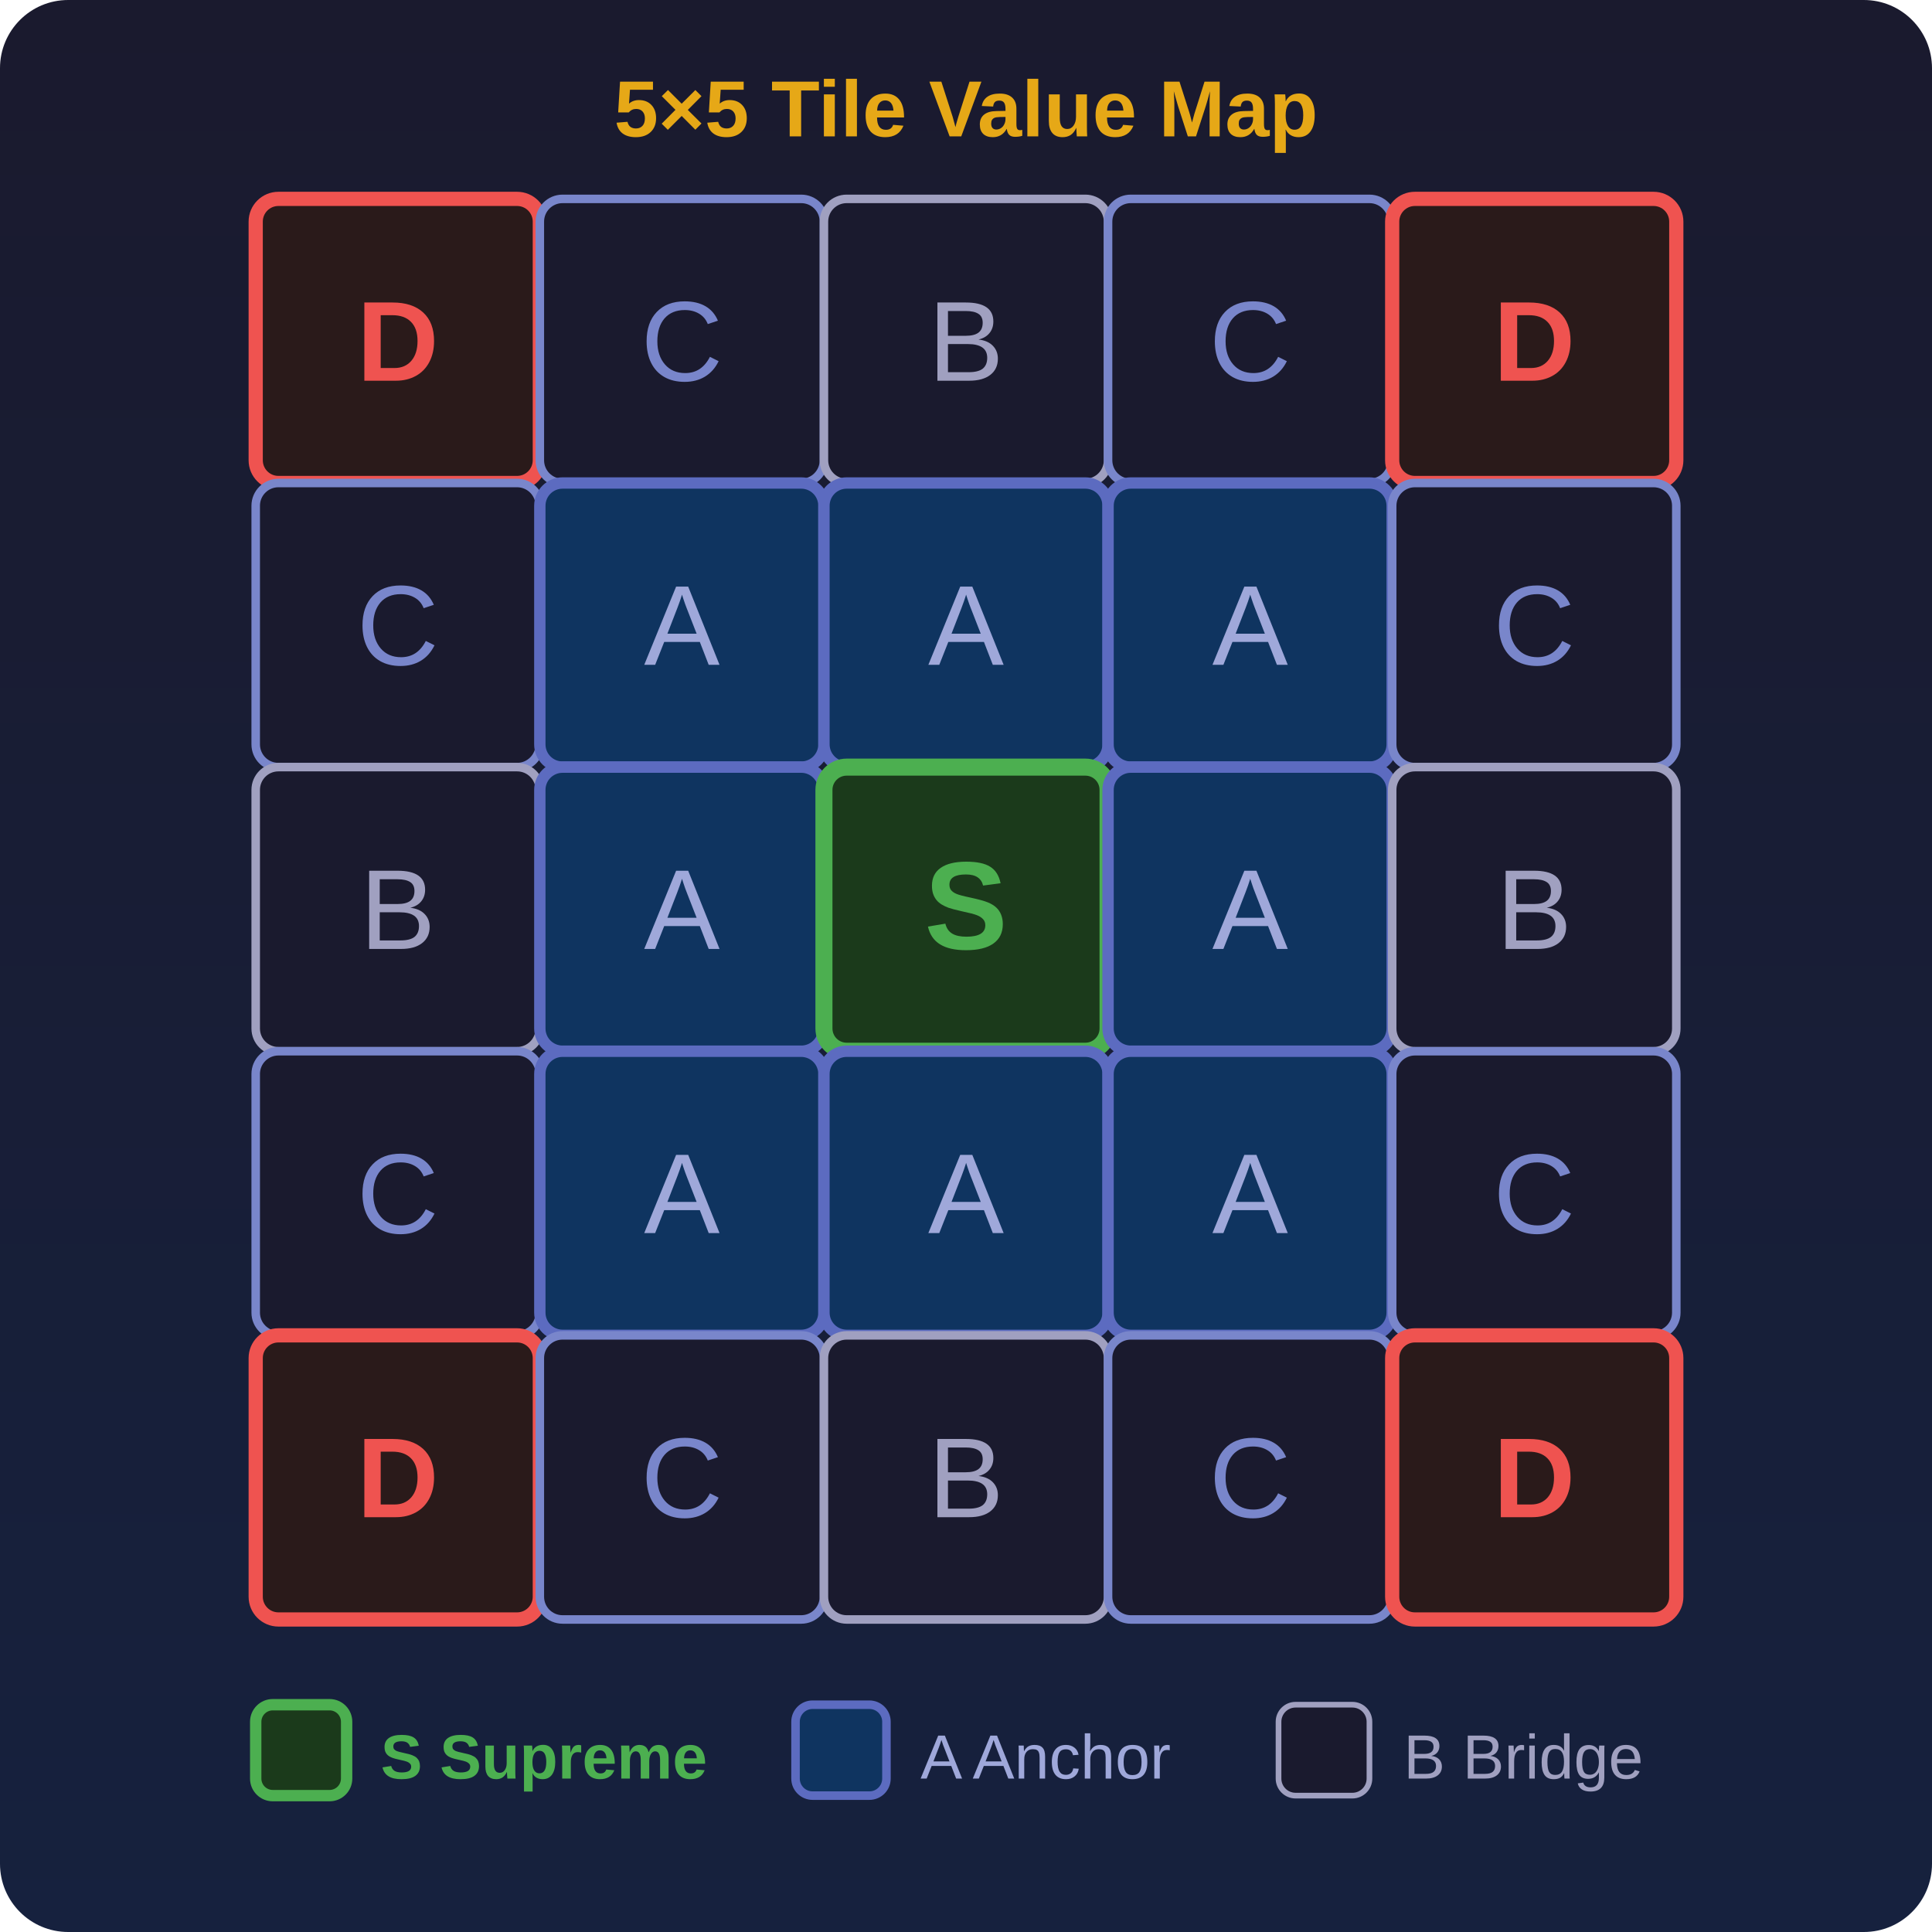
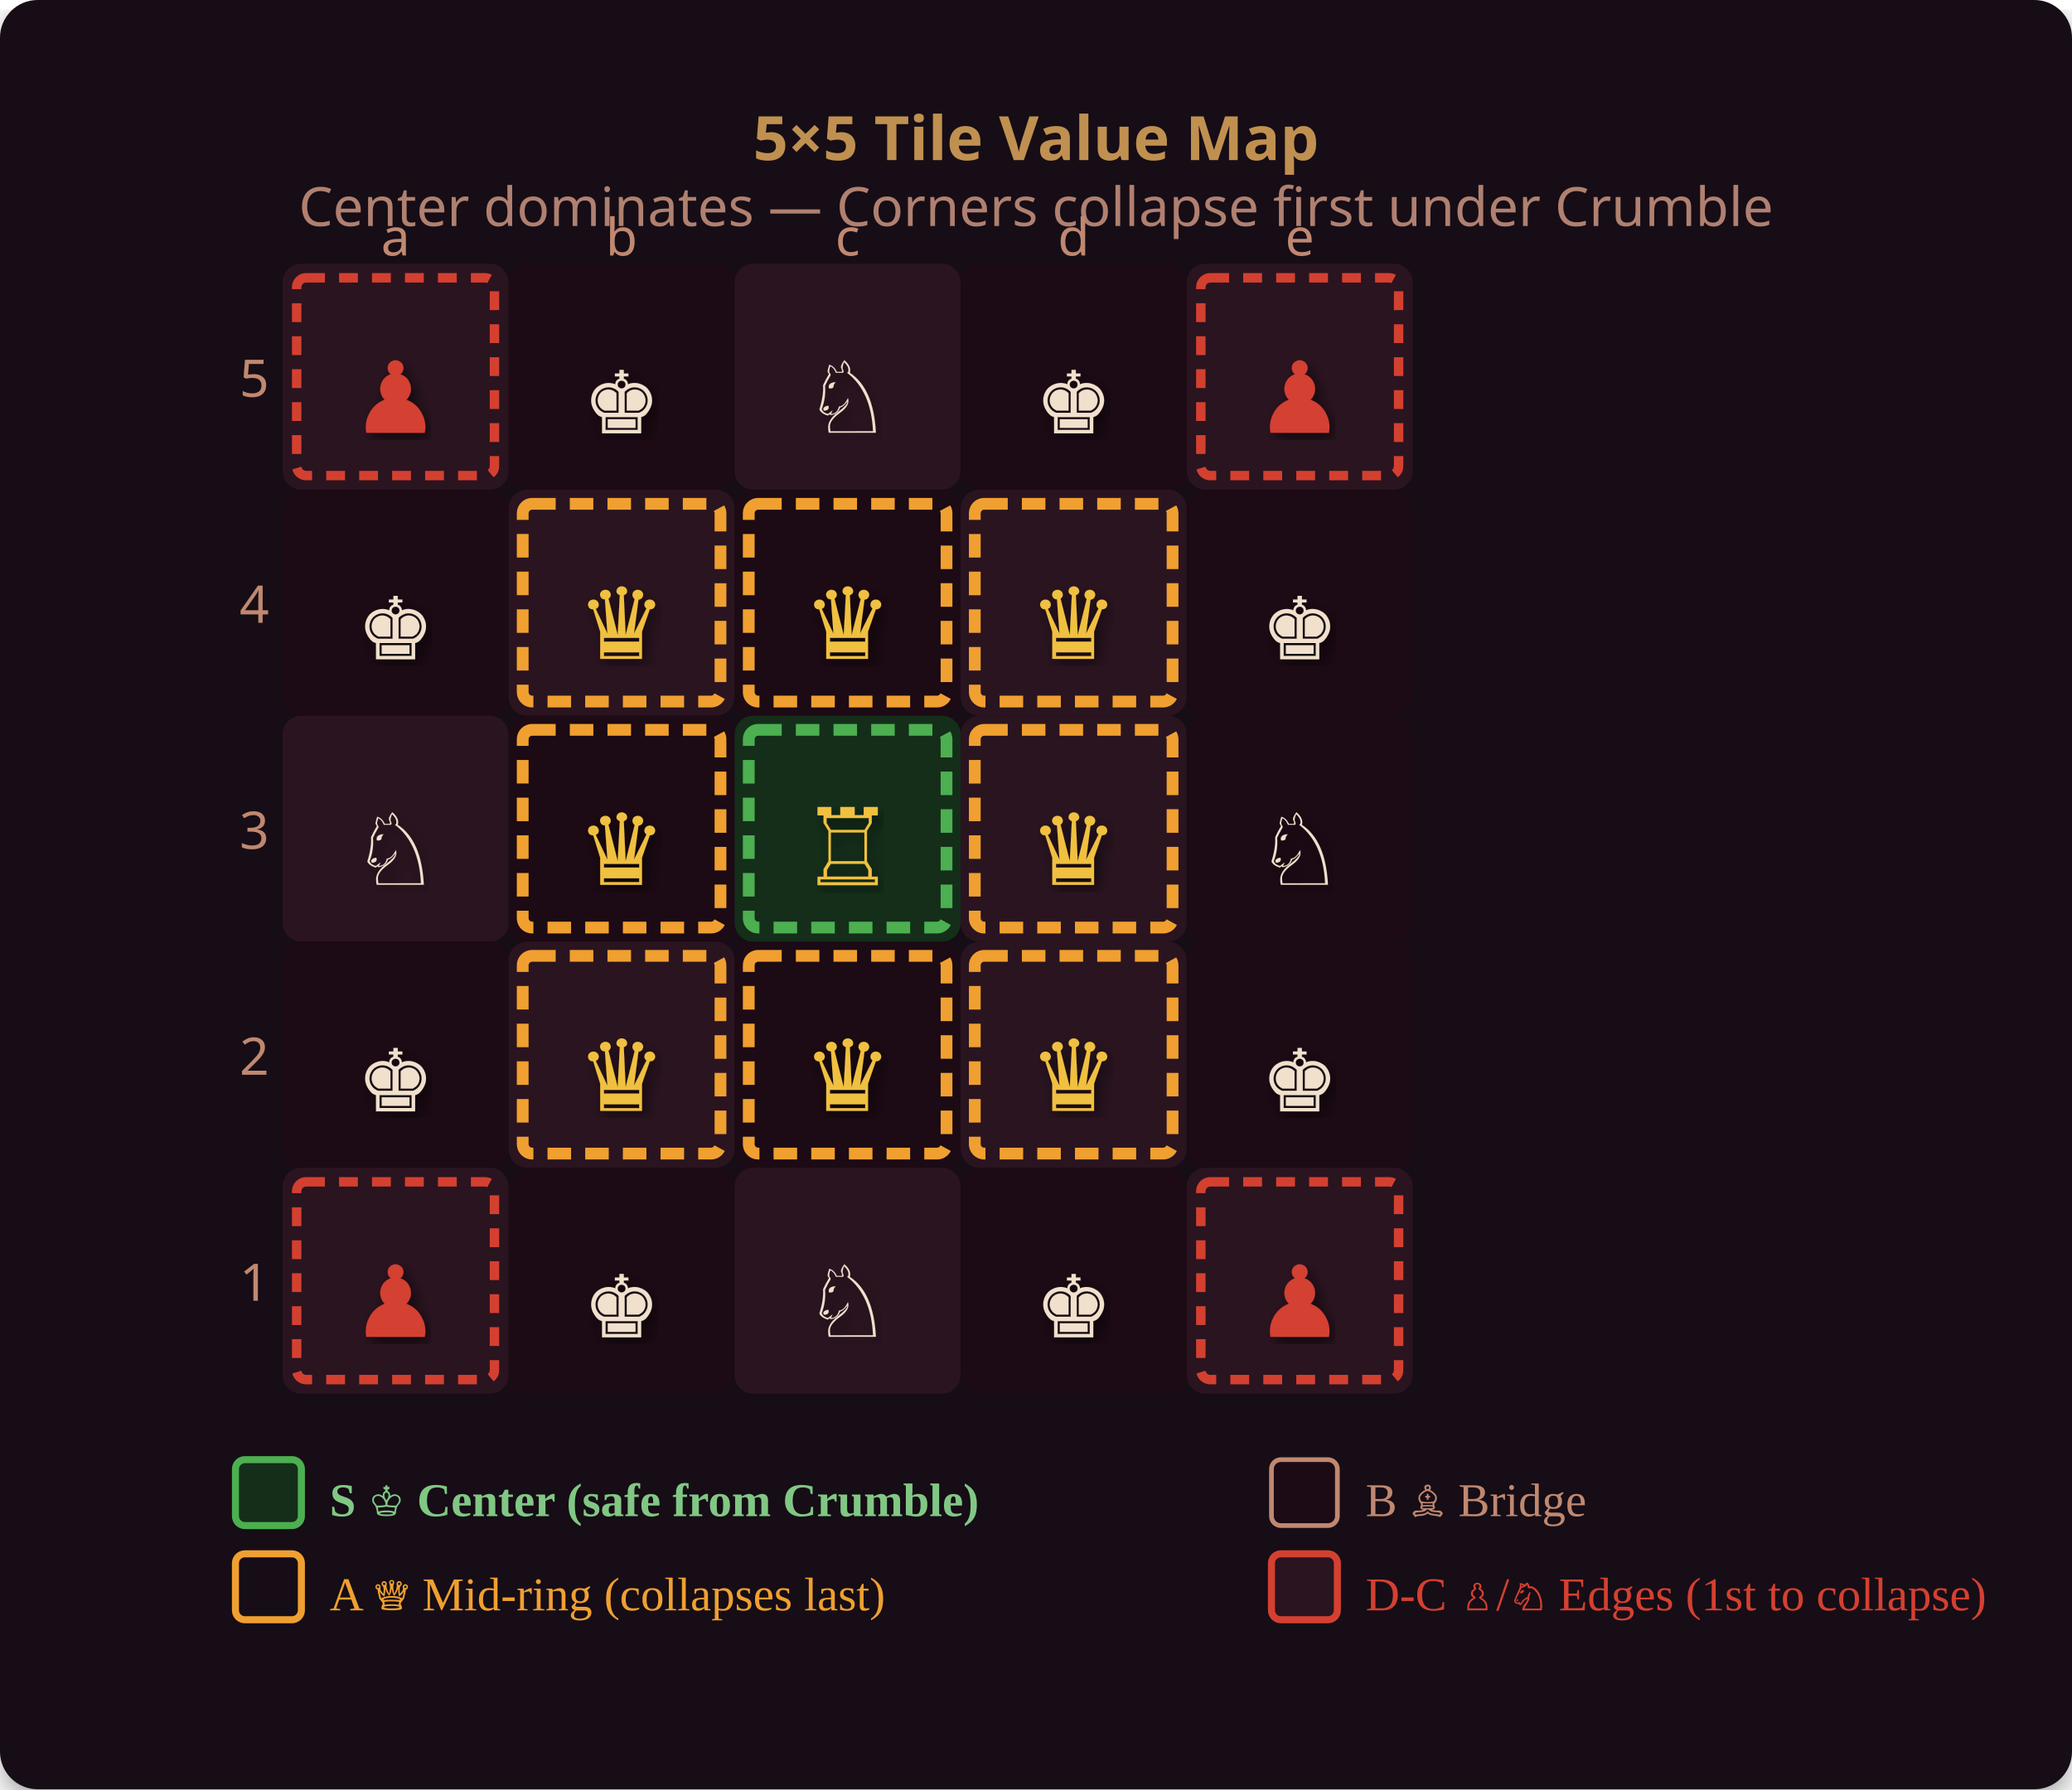
- <svg xmlns="http://www.w3.org/2000/svg" viewBox="0 0 340 340" font-family="'Segoe UI',Arial,sans-serif">
+ <svg xmlns="http://www.w3.org/2000/svg" viewBox="0 0 440 380" width="100%" height="auto">
  <defs>
-     <linearGradient id="bg" x1="0" y1="0" x2="0" y2="1">
-       <stop offset="0%" stop-color="#1a1a2e" />
-       <stop offset="100%" stop-color="#16213e" />
-     </linearGradient>
+     <filter id="g">
+       <feDropShadow dx="0" dy="2" stdDeviation="4" flood-color="#000" flood-opacity="0.5" />
+     </filter>
+     <filter id="s">
+       <feDropShadow dx="1" dy="1.5" stdDeviation="1.5" flood-color="#000" flood-opacity="0.6" />
+     </filter>
+     <style>
+     .bg{fill:#120812}.cl{fill:#2A1420}.cd{fill:#1C0A14}.hl{fill:#142E1A}
+     .sl{font:10px 'Segoe UI',monospace;fill:#C08870;text-anchor:middle;dominant-baseline:central}
+     .pw{font:26px 'Segoe UI',monospace;text-anchor:middle;dominant-baseline:central;filter:url(#s);fill:#F0E0CC}
+     .pb{font:26px 'Segoe UI',monospace;text-anchor:middle;dominant-baseline:central;filter:url(#s);fill:#D44030}
+     .ps{font:26px 'Segoe UI',monospace;text-anchor:middle;dominant-baseline:central;filter:url(#s);fill:#F0C040}
+     .l{font:15px Tahoma,sans-serif;fill:#E0D0C0}
+     .ls{font:11.5px Tahoma,sans-serif;fill:#B08070}
+     .tl{font:13px Tahoma,sans-serif;fill:#C09050;font-weight:700}
+     .ho{fill:none;stroke:#F0A030;stroke-width:2.5;stroke-dasharray:5,3}
+     .do{fill:none;stroke:#D44030;stroke-width:2;stroke-dasharray:4,3}
+     .so{fill:none;stroke:#4CAF50;stroke-width:2.5;stroke-dasharray:5,3}
+     .lg{font:11px Tahoma,sans-serif;fill:#C08870;text-anchor:middle;dominant-baseline:central}
+   </style>
  </defs>
-   <rect width="340" height="340" rx="12" fill="url(#bg)" />
-   <text x="170" y="24" text-anchor="middle" fill="#e6a817" font-size="14" font-weight="bold">5×5 Tile Value Map</text>
-   <g transform="translate(45,35)">
-     <rect x="0" y="0" width="50" height="50" fill="#2a1a1a" stroke="#ef5350" stroke-width="2.5" rx="4" />
-     <text x="25" y="32" text-anchor="middle" fill="#ef5350" font-size="20" font-weight="bold">D</text>
-     <rect x="50" y="0" width="50" height="50" fill="#1a1a2e" stroke="#7986cb" stroke-width="1.5" rx="4" />
-     <text x="75" y="32" text-anchor="middle" fill="#7986cb" font-size="20">C</text>
-     <rect x="100" y="0" width="50" height="50" fill="#1a1a2e" stroke="#a0a0c0" stroke-width="1.5" rx="4" />
-     <text x="125" y="32" text-anchor="middle" fill="#a0a0c0" font-size="20">B</text>
-     <rect x="150" y="0" width="50" height="50" fill="#1a1a2e" stroke="#7986cb" stroke-width="1.5" rx="4" />
-     <text x="175" y="32" text-anchor="middle" fill="#7986cb" font-size="20">C</text>
-     <rect x="200" y="0" width="50" height="50" fill="#2a1a1a" stroke="#ef5350" stroke-width="2.5" rx="4" />
-     <text x="225" y="32" text-anchor="middle" fill="#ef5350" font-size="20" font-weight="bold">D</text>
-     <rect x="0" y="50" width="50" height="50" fill="#1a1a2e" stroke="#7986cb" stroke-width="1.5" rx="4" />
-     <text x="25" y="82" text-anchor="middle" fill="#7986cb" font-size="20">C</text>
-     <rect x="50" y="50" width="50" height="50" fill="#0f3460" stroke="#5c6bc0" stroke-width="2" rx="4" />
-     <text x="75" y="82" text-anchor="middle" fill="#9fa8da" font-size="20">A</text>
-     <rect x="100" y="50" width="50" height="50" fill="#0f3460" stroke="#5c6bc0" stroke-width="2" rx="4" />
-     <text x="125" y="82" text-anchor="middle" fill="#9fa8da" font-size="20">A</text>
-     <rect x="150" y="50" width="50" height="50" fill="#0f3460" stroke="#5c6bc0" stroke-width="2" rx="4" />
-     <text x="175" y="82" text-anchor="middle" fill="#9fa8da" font-size="20">A</text>
-     <rect x="200" y="50" width="50" height="50" fill="#1a1a2e" stroke="#7986cb" stroke-width="1.5" rx="4" />
-     <text x="225" y="82" text-anchor="middle" fill="#7986cb" font-size="20">C</text>
-     <rect x="0" y="100" width="50" height="50" fill="#1a1a2e" stroke="#a0a0c0" stroke-width="1.5" rx="4" />
-     <text x="25" y="132" text-anchor="middle" fill="#a0a0c0" font-size="20">B</text>
-     <rect x="50" y="100" width="50" height="50" fill="#0f3460" stroke="#5c6bc0" stroke-width="2" rx="4" />
-     <text x="75" y="132" text-anchor="middle" fill="#9fa8da" font-size="20">A</text>
-     <rect x="100" y="100" width="50" height="50" fill="#1b3a1b" stroke="#4caf50" stroke-width="3" rx="4">
-       <animate attributeName="opacity" values="1;0.7;1" dur="2s" repeatCount="indefinite" />
-     </rect>
-     <text x="125" y="132" text-anchor="middle" fill="#4caf50" font-size="22" font-weight="bold">S</text>
-     <rect x="150" y="100" width="50" height="50" fill="#0f3460" stroke="#5c6bc0" stroke-width="2" rx="4" />
-     <text x="175" y="132" text-anchor="middle" fill="#9fa8da" font-size="20">A</text>
-     <rect x="200" y="100" width="50" height="50" fill="#1a1a2e" stroke="#a0a0c0" stroke-width="1.5" rx="4" />
-     <text x="225" y="132" text-anchor="middle" fill="#a0a0c0" font-size="20">B</text>
-     <rect x="0" y="150" width="50" height="50" fill="#1a1a2e" stroke="#7986cb" stroke-width="1.5" rx="4" />
-     <text x="25" y="182" text-anchor="middle" fill="#7986cb" font-size="20">C</text>
-     <rect x="50" y="150" width="50" height="50" fill="#0f3460" stroke="#5c6bc0" stroke-width="2" rx="4" />
-     <text x="75" y="182" text-anchor="middle" fill="#9fa8da" font-size="20">A</text>
-     <rect x="100" y="150" width="50" height="50" fill="#0f3460" stroke="#5c6bc0" stroke-width="2" rx="4" />
-     <text x="125" y="182" text-anchor="middle" fill="#9fa8da" font-size="20">A</text>
-     <rect x="150" y="150" width="50" height="50" fill="#0f3460" stroke="#5c6bc0" stroke-width="2" rx="4" />
-     <text x="175" y="182" text-anchor="middle" fill="#9fa8da" font-size="20">A</text>
-     <rect x="200" y="150" width="50" height="50" fill="#1a1a2e" stroke="#7986cb" stroke-width="1.5" rx="4" />
-     <text x="225" y="182" text-anchor="middle" fill="#7986cb" font-size="20">C</text>
-     <rect x="0" y="200" width="50" height="50" fill="#2a1a1a" stroke="#ef5350" stroke-width="2.5" rx="4" />
-     <text x="25" y="232" text-anchor="middle" fill="#ef5350" font-size="20" font-weight="bold">D</text>
-     <rect x="50" y="200" width="50" height="50" fill="#1a1a2e" stroke="#7986cb" stroke-width="1.5" rx="4" />
-     <text x="75" y="232" text-anchor="middle" fill="#7986cb" font-size="20">C</text>
-     <rect x="100" y="200" width="50" height="50" fill="#1a1a2e" stroke="#a0a0c0" stroke-width="1.5" rx="4" />
-     <text x="125" y="232" text-anchor="middle" fill="#a0a0c0" font-size="20">B</text>
-     <rect x="150" y="200" width="50" height="50" fill="#1a1a2e" stroke="#7986cb" stroke-width="1.5" rx="4" />
-     <text x="175" y="232" text-anchor="middle" fill="#7986cb" font-size="20">C</text>
-     <rect x="200" y="200" width="50" height="50" fill="#2a1a1a" stroke="#ef5350" stroke-width="2.5" rx="4" />
-     <text x="225" y="232" text-anchor="middle" fill="#ef5350" font-size="20" font-weight="bold">D</text>
+   <rect class="bg" width="440" height="380" rx="8" filter="url(#g)" />
+   <text x="220" y="34" class="tl" font-size="14" text-anchor="middle">5×5  Tile Value Map</text>
+   <text x="220" y="48" class="ls" text-anchor="middle">Center dominates — Corners collapse first under Crumble</text>
+   <g transform="translate(60,56)">
+     <rect x="0" y="0" width="48" height="48" class="cl" rx="4" />
+     <text x="24" y="27" class="pb">♟</text>
+     <rect x="48" y="0" width="48" height="48" class="cd" rx="4" />
+     <text x="72" y="27" class="pw">♚</text>
+     <rect x="96" y="0" width="48" height="48" class="cl" rx="4" />
+     <text x="120" y="27" class="pw">♘</text>
+     <rect x="144" y="0" width="48" height="48" class="cd" rx="4" />
+     <text x="168" y="27" class="pw">♚</text>
+     <rect x="192" y="0" width="48" height="48" class="cl" rx="4" />
+     <text x="216" y="27" class="pb">♟</text>
+     <rect x="0" y="48" width="48" height="48" class="cd" rx="4" />
+     <text x="24" y="75" class="pw">♚</text>
+     <rect x="48" y="48" width="48" height="48" class="cl" rx="4" />
+     <text x="72" y="75" class="ps">♛</text>
+     <rect x="96" y="48" width="48" height="48" class="cd" rx="4" />
+     <text x="120" y="75" class="ps">♛</text>
+     <rect x="144" y="48" width="48" height="48" class="cl" rx="4" />
+     <text x="168" y="75" class="ps">♛</text>
+     <rect x="192" y="48" width="48" height="48" class="cd" rx="4" />
+     <text x="216" y="75" class="pw">♚</text>
+     <rect x="0" y="96" width="48" height="48" class="cl" rx="4" />
+     <text x="24" y="123" class="pw">♘</text>
+     <rect x="48" y="96" width="48" height="48" class="cd" rx="4" />
+     <text x="72" y="123" class="ps">♛</text>
+     <rect x="96" y="96" width="48" height="48" class="hl" rx="4" />
+     <text x="120" y="123" class="ps" font-size="28">♖</text>
+     <rect x="144" y="96" width="48" height="48" class="cl" rx="4" />
+     <text x="168" y="123" class="ps">♛</text>
+     <rect x="192" y="96" width="48" height="48" class="cd" rx="4" />
+     <text x="216" y="123" class="pw">♘</text>
+     <rect x="0" y="144" width="48" height="48" class="cd" rx="4" />
+     <text x="24" y="171" class="pw">♚</text>
+     <rect x="48" y="144" width="48" height="48" class="cl" rx="4" />
+     <text x="72" y="171" class="ps">♛</text>
+     <rect x="96" y="144" width="48" height="48" class="cd" rx="4" />
+     <text x="120" y="171" class="ps">♛</text>
+     <rect x="144" y="144" width="48" height="48" class="cl" rx="4" />
+     <text x="168" y="171" class="ps">♛</text>
+     <rect x="192" y="144" width="48" height="48" class="cd" rx="4" />
+     <text x="216" y="171" class="pw">♚</text>
+     <rect x="0" y="192" width="48" height="48" class="cl" rx="4" />
+     <text x="24" y="219" class="pb">♟</text>
+     <rect x="48" y="192" width="48" height="48" class="cd" rx="4" />
+     <text x="72" y="219" class="pw">♚</text>
+     <rect x="96" y="192" width="48" height="48" class="cl" rx="4" />
+     <text x="120" y="219" class="pw">♘</text>
+     <rect x="144" y="192" width="48" height="48" class="cd" rx="4" />
+     <text x="168" y="219" class="pw">♚</text>
+     <rect x="192" y="192" width="48" height="48" class="cl" rx="4" />
+     <text x="216" y="219" class="pb">♟</text>
+     <rect x="99" y="99" width="42" height="42" class="so" rx="2" />
+     <rect x="51" y="51" width="42" height="42" class="ho" rx="2" />
+     <rect x="99" y="51" width="42" height="42" class="ho" rx="2" />
+     <rect x="147" y="51" width="42" height="42" class="ho" rx="2" />
+     <rect x="51" y="99" width="42" height="42" class="ho" rx="2" />
+     <rect x="147" y="99" width="42" height="42" class="ho" rx="2" />
+     <rect x="51" y="147" width="42" height="42" class="ho" rx="2" />
+     <rect x="99" y="147" width="42" height="42" class="ho" rx="2" />
+     <rect x="147" y="147" width="42" height="42" class="ho" rx="2" />
+     <rect x="3" y="3" width="42" height="42" class="do" rx="2" />
+     <rect x="195" y="3" width="42" height="42" class="do" rx="2" />
+     <rect x="3" y="195" width="42" height="42" class="do" rx="2" />
+     <rect x="195" y="195" width="42" height="42" class="do" rx="2" />
  </g>
-   <g transform="translate(45,300)">
-     <rect x="0" y="0" width="16" height="16" fill="#1b3a1b" stroke="#4caf50" stroke-width="2" rx="3" />
-     <text x="22" y="13" fill="#4caf50" font-size="11" font-weight="bold">S Supreme</text>
-     <rect x="95" y="0" width="16" height="16" fill="#0f3460" stroke="#5c6bc0" stroke-width="1.5" rx="3" />
-     <text x="117" y="13" fill="#9fa8da" font-size="11">A Anchor</text>
-     <rect x="180" y="0" width="16" height="16" fill="#1a1a2e" stroke="#a0a0c0" stroke-width="1" rx="3" />
-     <text x="202" y="13" fill="#a0a0c0" font-size="11">B Bridge</text>
+   <text x="84" y="50" class="lg">a</text>
+   <text x="132" y="50" class="lg">b</text>
+   <text x="180" y="50" class="lg">c</text>
+   <text x="228" y="50" class="lg">d</text>
+   <text x="276" y="50" class="lg">e</text>
+   <text x="54" y="80" class="lg">5</text>
+   <text x="54" y="128" class="lg">4</text>
+   <text x="54" y="176" class="lg">3</text>
+   <text x="54" y="224" class="lg">2</text>
+   <text x="54" y="272" class="lg">1</text>
+   <g transform="translate(50,310)">
+     <rect x="0" y="0" width="14" height="14" fill="#142E1A" stroke="#4CAF50" stroke-width="1.5" rx="2" />
+     <text x="20" y="12" fill="#81C784" font-size="10" font-weight="bold">S ♔ Center (safe from Crumble)</text>
+     <rect x="0" y="20" width="14" height="14" fill="none" stroke="#F0A030" stroke-width="1.5" rx="2" />
+     <text x="20" y="32" fill="#F0A030" font-size="10">A ♕ Mid-ring (collapses last)</text>
+     <rect x="220" y="0" width="14" height="14" fill="#1C0A14" stroke="#C08870" stroke-width="1" rx="2" />
+     <text x="240" y="12" fill="#C08870" font-size="10">B ♗ Bridge</text>
+     <rect x="220" y="20" width="14" height="14" fill="#2A1420" stroke="#D44030" stroke-width="1.5" rx="2" />
+     <text x="240" y="32" fill="#D44030" font-size="10">D-C ♙/♘ Edges (1st to collapse)</text>
  </g>
</svg>
